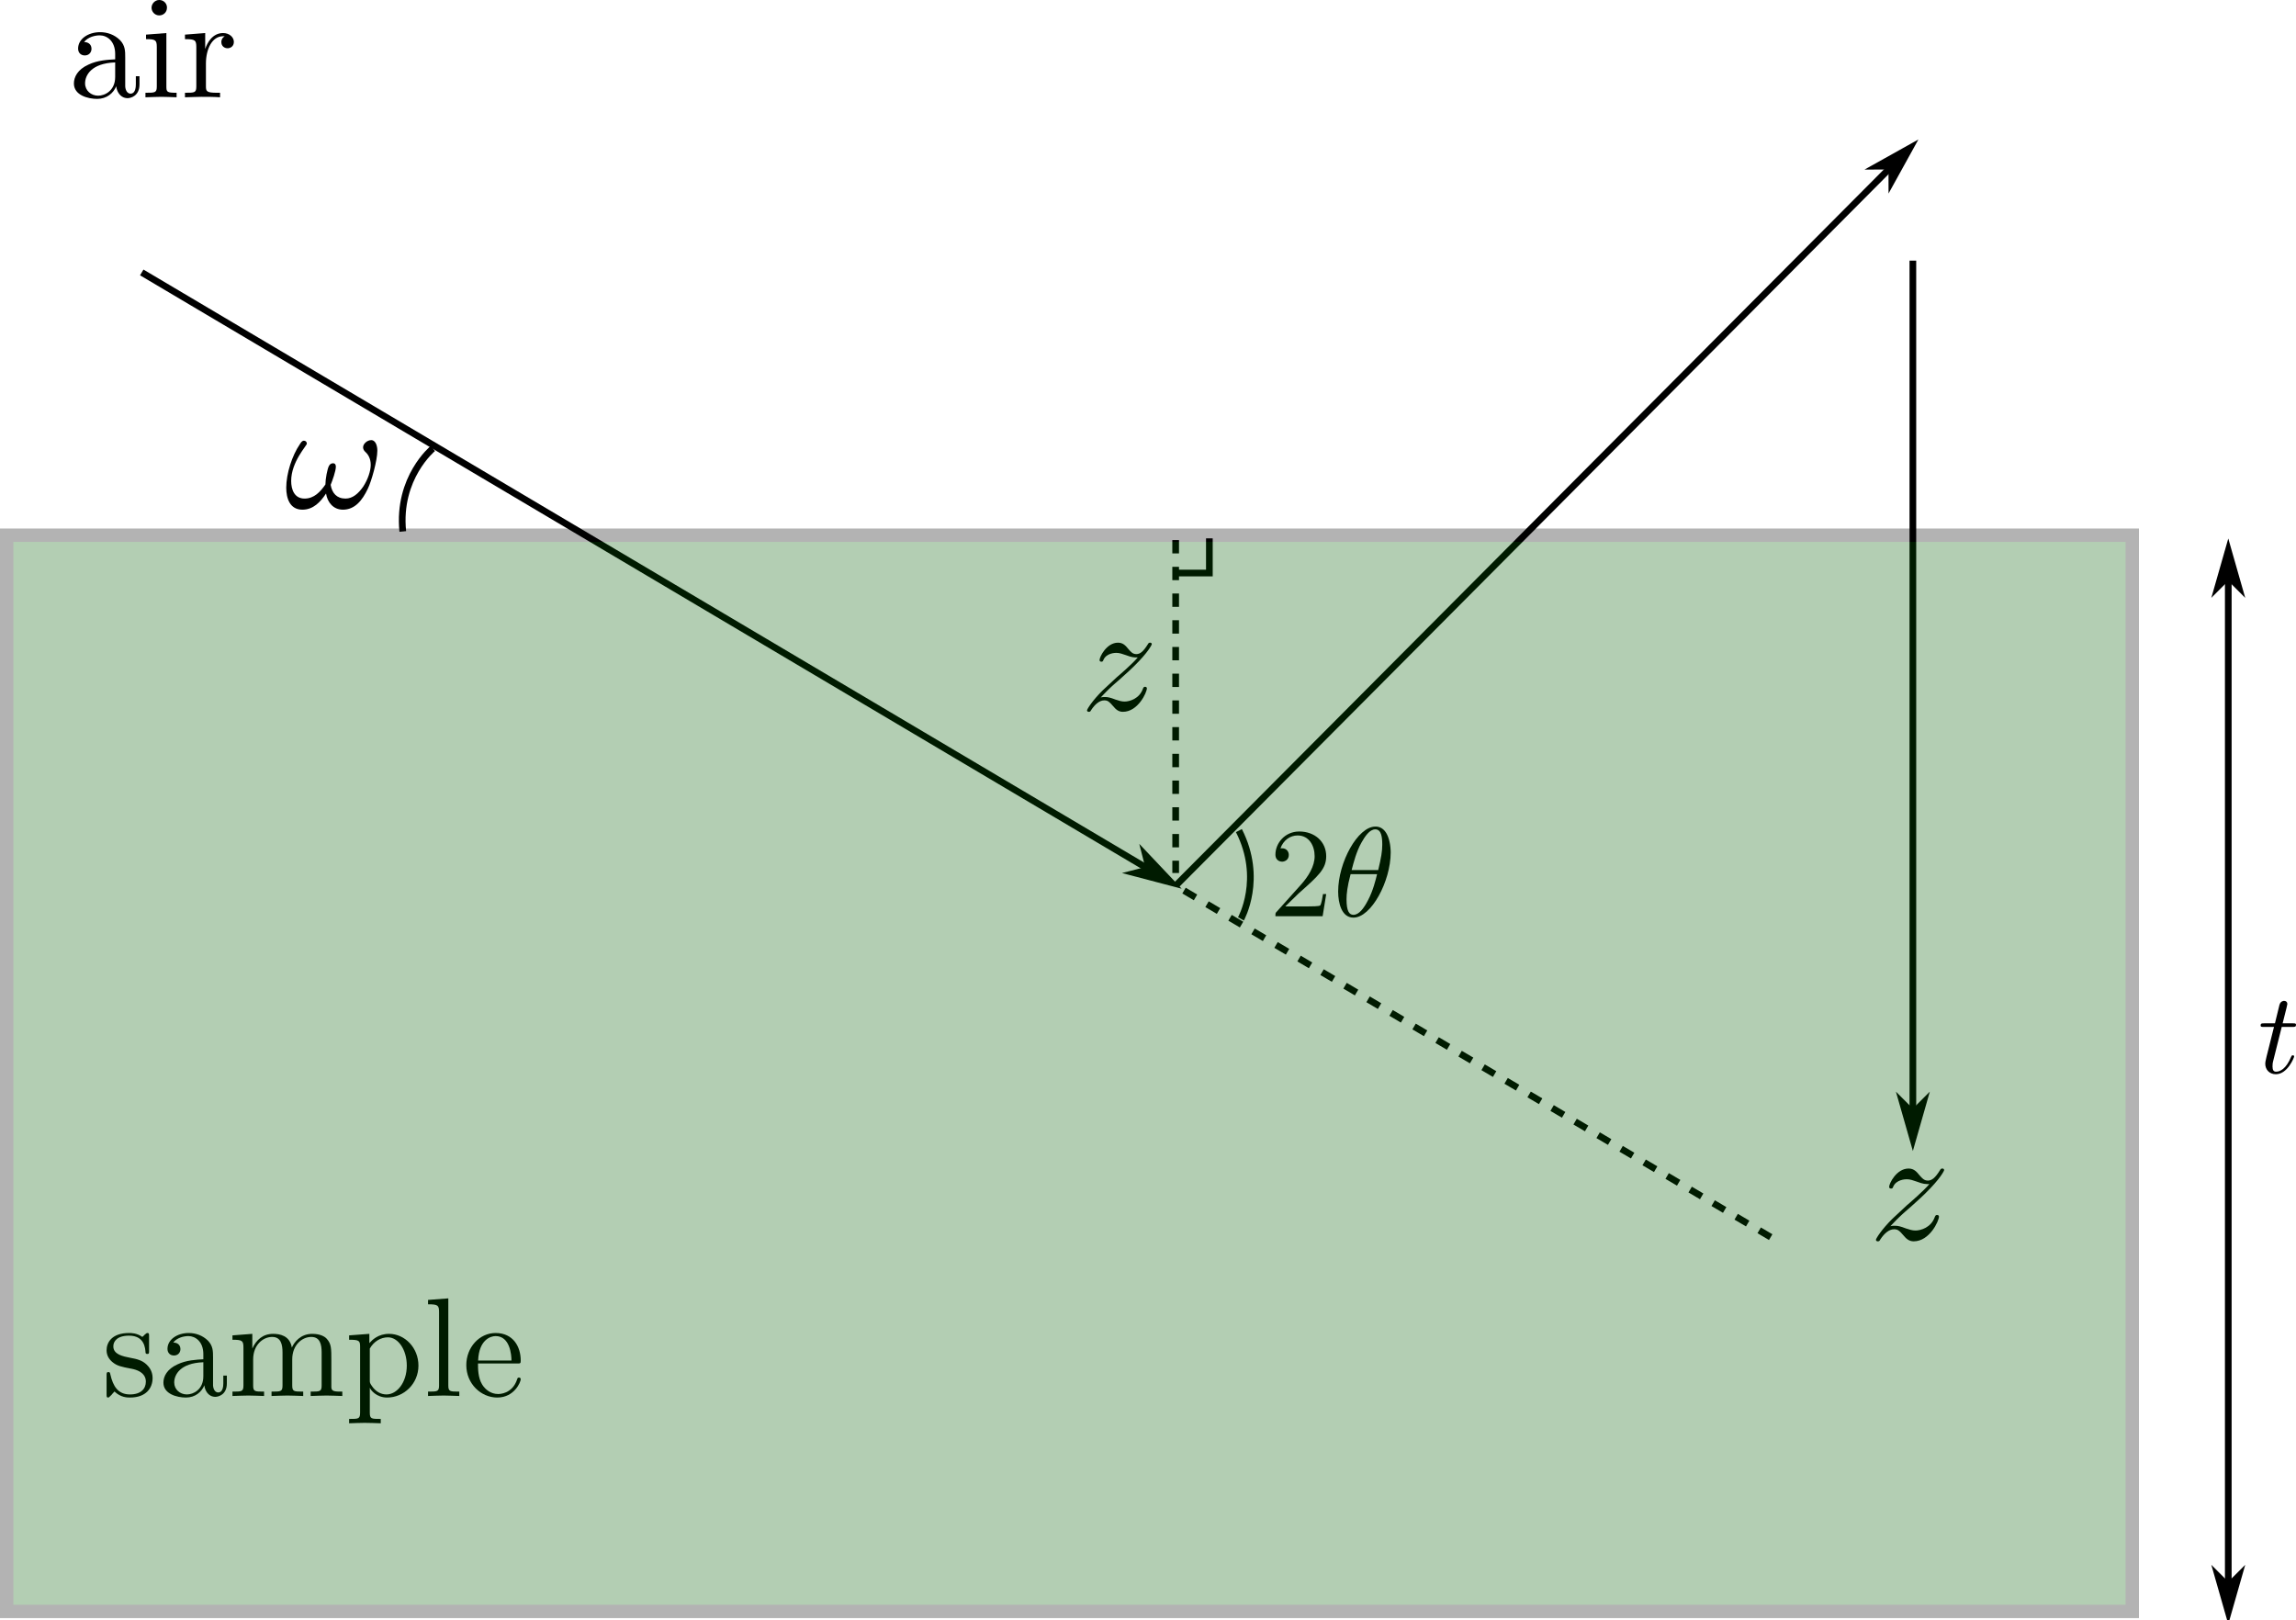
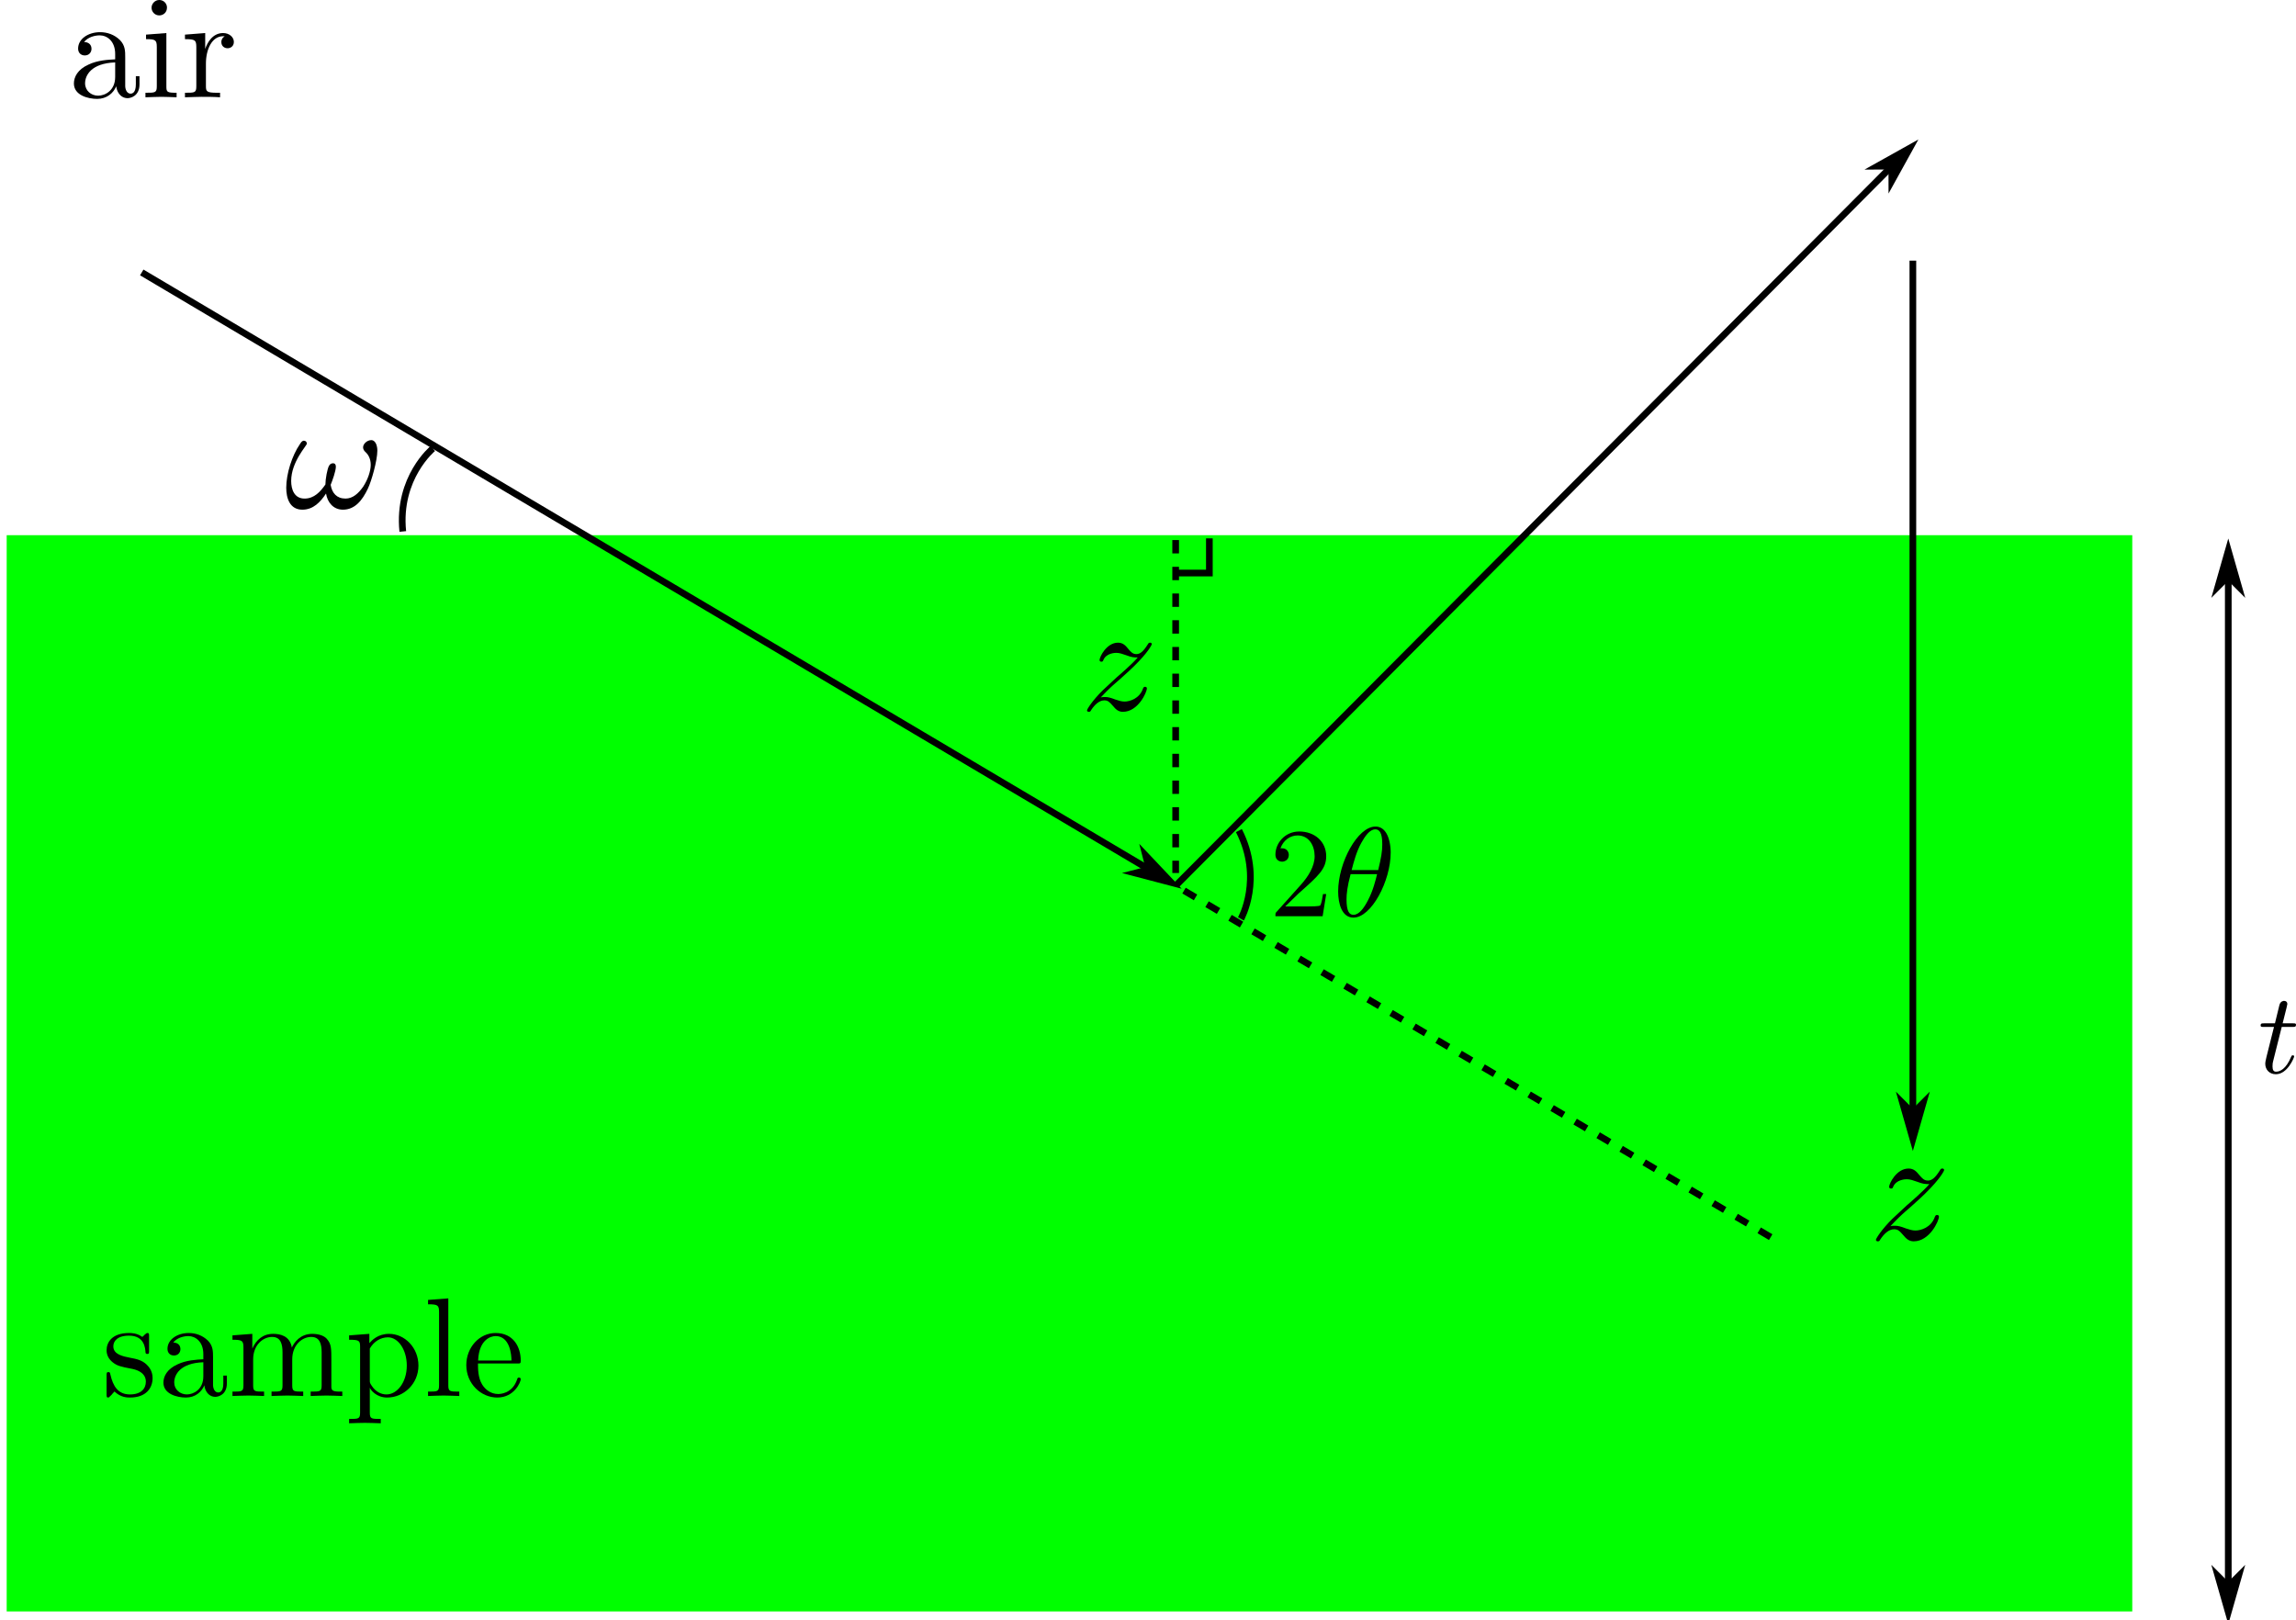
<svg xmlns="http://www.w3.org/2000/svg" xmlns:ns1="http://www.openswatchbook.org/uri/2009/osb" width="343.709" height="242.426" id="svg2" version="1.1">
  <defs id="defs4">
    <marker style="overflow:visible" id="Arrow1Mstart" refX="0" refY="0" orient="auto">
      <path transform="matrix(0.4,0,0,0.4,4,0)" style="fill-rule:evenodd;stroke:#000000;stroke-width:1pt" d="M 0,0 5,-5 -12.5,0 5,5 0,0 z" id="path3767" />
    </marker>
    <marker style="overflow:visible" id="Arrow1Lstart" refX="0" refY="0" orient="auto">
      <path transform="matrix(0.8,0,0,0.8,10,0)" style="fill-rule:evenodd;stroke:#000000;stroke-width:1pt" d="M 0,0 5,-5 -12.5,0 5,5 0,0 z" id="path3761" />
    </marker>
    <linearGradient ns1:paint="solid" id="linearGradient8527">
      <stop id="stop8529" offset="0" style="stop-color:#000000;stop-opacity:1;" />
    </linearGradient>
    <marker style="overflow:visible" id="Arrow1Lend" refX="0" refY="0" orient="auto">
      <path transform="matrix(-0.8,0,0,-0.8,-10,0)" style="fill-rule:evenodd;stroke:#000000;stroke-width:1pt" d="M 0,0 5,-5 -12.5,0 5,5 0,0 z" id="path3764" />
    </marker>
    <marker style="overflow:visible" id="Arrow1Mend" refX="0" refY="0" orient="auto">
      <path transform="matrix(-0.4,0,0,-0.4,-4,0)" style="fill-rule:evenodd;stroke:#000000;stroke-width:1pt" d="M 0,0 5,-5 -12.5,0 5,5 0,0 z" id="path3770" />
    </marker>
    <marker style="overflow:visible" id="Arrow1Mend-9" refX="0" refY="0" orient="auto">
      <path transform="matrix(-0.4,0,0,-0.4,-4,0)" style="fill-rule:evenodd;stroke:#000000;stroke-width:1pt" d="M 0,0 5,-5 -12.5,0 5,5 0,0 z" id="path3770-3" />
    </marker>
    <marker style="overflow:visible" id="Arrow1Mend-1" refX="0" refY="0" orient="auto">
      <path transform="matrix(-0.4,0,0,-0.4,-4,0)" style="fill-rule:evenodd;stroke:#000000;stroke-width:1pt" d="M 0,0 5,-5 -12.5,0 5,5 0,0 z" id="path3770-5" />
    </marker>
  </defs>
  <g transform="translate(-160.9676,-526.7686)" id="layer1">
+     <rect y="606.888" x="161.968" height="161.119" width="318.198" id="rect7081" style="opacity:1;fill:#00ff00;fill-opacity:1;stroke:none;stroke-width:2;stroke-miterlimit:4;stroke-opacity:1;stroke-dasharray:none;stroke-dashoffset:0" />
    <path id="path2987" d="m 447.322,565.788 c 0,129.504 0,131.32 0,131.32" style="fill:none;stroke:#000000;stroke-width:1px;stroke-linecap:butt;stroke-linejoin:miter;stroke-opacity:1;marker-mid:none;marker-end:url(#Arrow1Mend-1)" />
    <g id="g4768" transform="matrix(0.4543928,0,0,0.4543928,305.266,549.8965)">
      <g word-spacing="normal" letter-spacing="normal" font-size-adjust="none" font-stretch="normal" font-weight="normal" font-variant="normal" font-style="normal" stroke-miterlimit="10.433" xml:space="preserve" transform="matrix(1.062992,0,0,-1.062992,-186.0236,789.2717)" id="content" style="font-style:normal;font-variant:normal;font-weight:normal;font-stretch:normal;letter-spacing:normal;word-spacing:normal;text-anchor:start;fill:none;stroke:#000000;stroke-width:2.201;stroke-linecap:butt;stroke-linejoin:miter;stroke-miterlimit:10.433;stroke-opacity:1;stroke-dasharray:none;stroke-dashoffset:0">
        <path id="path4771" d="m 462.14,410.34 0.25,0.27 0.24,0.25 0.24,0.25 0.23,0.24 0.22,0.23 0.22,0.22 0.21,0.22 0.2,0.21 0.2,0.2 0.2,0.19 0.19,0.19 0.19,0.19 0.18,0.17 0.19,0.18 0.35,0.33 0.34,0.32 0.33,0.3 0.33,0.29 0.32,0.29 0.65,0.56 0.33,0.29 0.33,0.28 c 0,0.05 3.08,2.69 4.88,4.49 4.73,4.64 5.83,7.03 5.83,7.21 0,0.5 -0.46,0.5 -0.55,0.5 -0.35,0 -0.5,-0.09 -0.75,-0.54 -1.49,-2.39 -2.53,-3.19 -3.74,-3.19 -1.2,0 -1.79,0.75 -2.54,1.59 -0.94,1.16 -1.78,2.14 -3.44,2.14 -3.73,0 -6.02,-4.62 -6.02,-5.67 0,-0.25 0.14,-0.54 0.6,-0.54 0.45,0 0.54,0.25 0.64,0.54 0.95,2.3 3.84,2.35 4.23,2.35 1.05,0 2,-0.36 3.14,-0.75 2,-0.75 2.55,-0.75 3.85,-0.75 -1.8,-2.14 -5.99,-5.74 -6.92,-6.53 l -4.49,-4.18 c -3.39,-3.34 -5.14,-6.18 -5.14,-6.53 0,-0.5 0.5,-0.5 0.59,-0.5 0.41,0 0.5,0.1 0.8,0.64 1.16,1.75 2.64,3.1 4.24,3.1 1.15,0 1.65,-0.46 2.89,-1.89 0.86,-1.05 1.75,-1.85 3.18,-1.85 4.94,0 7.83,6.33 7.83,7.67 0,0.25 -0.2,0.5 -0.59,0.5 -0.46,0 -0.55,-0.29 -0.71,-0.65 -1.14,-3.24 -4.32,-4.17 -5.98,-4.17 -0.98,0 -1.89,0.29 -2.94,0.64 -1.68,0.64 -2.43,0.84 -3.48,0.84 -0.1,0 -0.89,0 -1.35,-0.14 z" style="fill:#000000;stroke-width:0" />
      </g>
    </g>
    <path style="fill:none;stroke:#000000;stroke-width:1px;stroke-linecap:butt;stroke-linejoin:miter;stroke-opacity:1;marker-mid:none;marker-end:url(#Arrow1Mend)" d="m 182.187,567.552 c 153.982,91.256 153.982,91.256 153.982,91.256" id="path5159" />
    <path style="fill:none;stroke:#000000;stroke-width:1px;stroke-linecap:butt;stroke-linejoin:miter;stroke-opacity:1;marker-mid:none;marker-end:url(#Arrow1Mend)" d="M 337.043,659.286 C 446.761,549.045 446.761,549.045 446.761,549.045" id="path5159-0" />
    <g transform="matrix(0.4340782,0,0,0.4340782,74.10746,447.639)" id="g6123">
      <g style="font-style:normal;font-variant:normal;font-weight:normal;font-stretch:normal;letter-spacing:normal;word-spacing:normal;text-anchor:start;fill:none;stroke:#000000;stroke-width:2.304;stroke-linecap:butt;stroke-linejoin:miter;stroke-miterlimit:10.433;stroke-opacity:1;stroke-dasharray:none;stroke-dashoffset:0" id="g6125" transform="matrix(1.062992,0,0,-1.062992,-186.0236,789.2717)" xml:space="preserve" stroke-miterlimit="10.433" font-style="normal" font-variant="normal" font-weight="normal" font-stretch="normal" font-size-adjust="none" letter-spacing="normal" word-spacing="normal">
        <path style="fill:#000000;stroke-width:0" d="m 485.66,424.73 0,0.21 -0.01,0.2 -0.01,0.2 -0.02,0.19 -0.02,0.18 -0.03,0.18 -0.03,0.17 -0.04,0.16 -0.04,0.16 -0.04,0.16 -0.05,0.14 -0.05,0.14 -0.05,0.13 -0.06,0.13 -0.07,0.12 -0.06,0.12 -0.07,0.1 -0.07,0.1 -0.08,0.1 -0.08,0.09 -0.08,0.08 -0.08,0.07 -0.08,0.07 -0.09,0.06 -0.09,0.05 -0.09,0.05 -0.1,0.04 -0.09,0.03 -0.1,0.02 -0.1,0.02 -0.1,0.01 -0.1,0 c -1.3,0 -2.64,-1.18 -2.64,-2.34 0,-0.48 0.23,-1.03 0.73,-1.48 0.86,-0.75 1.75,-2.1 1.75,-4.19 0,-2 -0.95,-4.83 -2.48,-7.13 -1.5,-2.14 -3.35,-3.82 -5.69,-3.82 -2.85,0 -4.39,1.78 -4.83,4.46 0.55,1.3 1.69,4.49 1.69,5.9 0,0.59 -0.25,1.09 -0.89,1.09 -0.41,0 -0.96,-0.11 -1.35,-0.84 -0.54,-1 -1.15,-4.24 -1.15,-6.04 -1.64,-2.34 -3.63,-4.57 -6.77,-4.57 -3.3,0 -4.34,2.93 -4.34,5.71 0,6.24 5.09,11.47 5.09,12.11 0,0.55 -0.41,0.96 -0.95,0.96 -0.66,0 -1,-0.66 -1.3,-1.11 -2.55,-3.69 -4.44,-9.61 -4.44,-14.14 0,-3.44 1.16,-7.13 5.24,-7.13 3.53,0 5.87,2.49 7.67,5.24 0.45,-2.89 2.39,-5.24 5.48,-5.24 3.89,0 6.29,3.03 8.07,6.78 1.2,2.44 3.09,9.21 3.09,12.3 z" id="path6127" />
      </g>
    </g>
    <g transform="matrix(0.3595021,0,0,0.3595021,243.7503,535.4138)" id="g6169">
      <g style="font-style:normal;font-variant:normal;font-weight:normal;font-stretch:normal;letter-spacing:normal;word-spacing:normal;text-anchor:start;fill:none;stroke:#000000;stroke-width:2.782;stroke-linecap:butt;stroke-linejoin:miter;stroke-miterlimit:10.433;stroke-opacity:1;stroke-dasharray:none;stroke-dashoffset:0" word-spacing="normal" letter-spacing="normal" font-size-adjust="none" font-stretch="normal" font-weight="normal" font-variant="normal" font-style="normal" stroke-miterlimit="10.433" xml:space="preserve" transform="matrix(1.062992,0,0,-1.062992,-186.0236,789.2717)" id="g6171">
        <path style="fill:#000000;stroke-width:0" id="path6173" d="m 461.85,410.04 5.28,5.13 c 7.76,6.87 10.76,9.56 10.76,14.54 0,5.69 -4.48,9.68 -10.56,9.68 -5.64,0 -9.33,-4.6 -9.33,-9.03 0,-2.79 2.5,-2.79 2.64,-2.79 0.86,0 2.6,0.6 2.6,2.64 0,1.3 -0.89,2.6 -2.64,2.6 -0.39,0 -0.5,0 -0.64,-0.05 1.14,3.24 3.83,5.08 6.72,5.08 4.53,0 6.68,-4.05 6.68,-8.13 0,-3.98 -2.5,-7.92 -5.23,-11.01 l -9.56,-10.66 C 458,407.5 458,407.4 458,406.2 h 18.49 l 1.4,8.67 h -1.25 c -0.25,-1.5 -0.59,-3.69 -1.09,-4.44 -0.36,-0.39 -3.64,-0.39 -4.73,-0.39 z" />
        <path style="fill:#000000;stroke-width:0" id="path6175" d="m 503.15,431.11 0,0.31 -0.01,0.34 -0.02,0.36 -0.02,0.37 -0.03,0.39 -0.04,0.39 -0.05,0.41 -0.05,0.41 -0.07,0.42 -0.08,0.43 -0.09,0.42 -0.1,0.43 -0.11,0.42 -0.13,0.42 -0.14,0.41 -0.15,0.41 -0.17,0.4 -0.18,0.38 -0.2,0.37 -0.22,0.36 -0.24,0.34 -0.25,0.32 -0.27,0.3 -0.29,0.27 -0.31,0.25 -0.16,0.12 -0.17,0.1 -0.17,0.1 -0.18,0.1 -0.18,0.08 -0.19,0.08 -0.2,0.07 -0.2,0.06 -0.2,0.05 -0.21,0.05 -0.22,0.03 -0.22,0.02 -0.23,0.02 -0.24,0 -0.04,-1.09 c 2.43,0 2.73,-3.19 2.73,-6.03 0,-2.44 -0.39,-4.99 -1.59,-9.92 h -10.41 c 0.85,3.2 1.85,7.18 3.83,10.72 1.36,2.43 3.19,5.23 5.44,5.23 l 0.04,1.09 c -6.92,0 -14.59,-14.04 -14.59,-25.45 0,-4.69 1.44,-10.22 5.98,-10.22 v 1.1 c -1.65,0 -2.7,1.45 -2.7,6.07 0,2.1 0.3,4.99 1.6,9.86 h 10.37 c -0.55,-2.28 -1.59,-6.51 -3.5,-10.11 -1.73,-3.39 -3.62,-5.82 -5.77,-5.82 v -1.1 c 7.02,0 14.6,14.3 14.6,25.46 z" />
      </g>
    </g>
    <g transform="matrix(0.4316113,0,0,0.4316113,194.0103,478.7844)" id="g6225">
      <g style="font-style:normal;font-variant:normal;font-weight:normal;font-stretch:normal;letter-spacing:normal;word-spacing:normal;text-anchor:start;fill:none;stroke:#000000;stroke-width:2.317;stroke-linecap:butt;stroke-linejoin:miter;stroke-miterlimit:10.433;stroke-opacity:1;stroke-dasharray:none;stroke-dashoffset:0" id="g6227" transform="matrix(1.062992,0,0,-1.062992,-186.0236,789.2717)" xml:space="preserve" stroke-miterlimit="10.433" font-style="normal" font-variant="normal" font-weight="normal" font-stretch="normal" font-size-adjust="none" letter-spacing="normal" word-spacing="normal">
        <path style="fill:#000000;stroke-width:0" d="m 462.14,410.34 0.25,0.27 0.24,0.25 0.24,0.25 0.23,0.24 0.22,0.23 0.22,0.22 0.21,0.22 0.2,0.21 0.2,0.2 0.2,0.19 0.19,0.19 0.19,0.19 0.18,0.17 0.19,0.18 0.35,0.33 0.34,0.32 0.33,0.3 0.33,0.29 0.32,0.29 0.65,0.56 0.33,0.29 0.33,0.28 c 0,0.05 3.08,2.69 4.88,4.49 4.73,4.64 5.83,7.03 5.83,7.21 0,0.5 -0.46,0.5 -0.55,0.5 -0.35,0 -0.5,-0.09 -0.75,-0.54 -1.49,-2.39 -2.53,-3.19 -3.74,-3.19 -1.2,0 -1.79,0.75 -2.54,1.59 -0.94,1.16 -1.78,2.14 -3.44,2.14 -3.73,0 -6.02,-4.62 -6.02,-5.67 0,-0.25 0.14,-0.54 0.6,-0.54 0.45,0 0.54,0.25 0.64,0.54 0.95,2.3 3.84,2.35 4.23,2.35 1.05,0 2,-0.36 3.14,-0.75 2,-0.75 2.55,-0.75 3.85,-0.75 -1.8,-2.14 -5.99,-5.74 -6.92,-6.53 l -4.49,-4.18 c -3.39,-3.34 -5.14,-6.18 -5.14,-6.53 0,-0.5 0.5,-0.5 0.59,-0.5 0.41,0 0.5,0.1 0.8,0.64 1.16,1.75 2.64,3.1 4.24,3.1 1.15,0 1.65,-0.46 2.89,-1.89 0.86,-1.05 1.75,-1.85 3.18,-1.85 4.94,0 7.83,6.33 7.83,7.67 0,0.25 -0.2,0.5 -0.59,0.5 -0.46,0 -0.55,-0.29 -0.71,-0.65 -1.14,-3.24 -4.32,-4.17 -5.98,-4.17 -0.98,0 -1.89,0.29 -2.94,0.64 -1.68,0.64 -2.43,0.84 -3.48,0.84 -0.1,0 -0.89,0 -1.35,-0.14 z" id="path6229" />
      </g>
    </g>
    <path style="fill:none;stroke:#000000;stroke-width:1;stroke-linecap:butt;stroke-linejoin:miter;stroke-miterlimit:4;stroke-opacity:1;stroke-dasharray:2, 2;stroke-dashoffset:0;marker-mid:none;marker-end:none" d="m 338.215,660.096 c 88.456,52.251 88.456,52.251 88.456,52.251" id="path5159-9" />
    <path id="path6663" d="m 346.429,651.112 c 3.683,7.208 0.307,13.214 0.307,13.214" style="fill:none;stroke:#000000;stroke-width:1px;stroke-linecap:butt;stroke-linejoin:miter;stroke-opacity:1" />
    <path id="path6663-4" d="m 221.264,606.332 c -0.819,-8.052 4.504,-12.427 4.504,-12.427" style="fill:none;stroke:#000000;stroke-width:1px;stroke-linecap:butt;stroke-linejoin:miter;stroke-opacity:1" />
    <path style="fill:none;stroke:#000000;stroke-width:1;stroke-linecap:butt;stroke-linejoin:miter;stroke-miterlimit:4;stroke-opacity:1;stroke-dasharray:2, 2;stroke-dashoffset:0;marker-mid:none;marker-end:none" d="m 336.963,607.619 c 0.002,49.844 0.002,49.844 0.002,49.844" id="path5159-9-2" />
    <path id="path6701" d="m 342.009,607.362 c 0,5.188 0,5.188 0,5.188 l -4.866,0" style="fill:none;stroke:#000000;stroke-width:1px;stroke-linecap:butt;stroke-linejoin:miter;stroke-opacity:1" />
    <g transform="matrix(0.4110939,0,0,0.4110939,48.53269,394.3739)" id="g6926">
      <g style="font-style:normal;font-variant:normal;font-weight:normal;font-stretch:normal;letter-spacing:normal;word-spacing:normal;text-anchor:start;fill:none;stroke:#000000;stroke-width:2.433;stroke-linecap:butt;stroke-linejoin:miter;stroke-miterlimit:10.433;stroke-opacity:1;stroke-dasharray:none;stroke-dashoffset:0" word-spacing="normal" letter-spacing="normal" font-size-adjust="none" font-stretch="normal" font-weight="normal" font-variant="normal" font-style="normal" stroke-miterlimit="10.433" xml:space="preserve" transform="matrix(1.062992,0,0,-1.062992,-186.0236,789.2717)" id="g6928">
        <path style="fill:#000000;stroke-width:0" id="path6930" d="m 472.11,409.98 0.03,-0.19 0.02,-0.18 0.04,-0.19 0.04,-0.18 0.05,-0.19 0.06,-0.18 0.06,-0.18 0.07,-0.18 0.07,-0.18 0.08,-0.17 0.09,-0.18 0.1,-0.16 0.1,-0.16 0.1,-0.16 0.12,-0.16 0.12,-0.14 0.12,-0.14 0.13,-0.14 0.14,-0.13 0.15,-0.12 0.15,-0.12 0.15,-0.1 0.17,-0.1 0.17,-0.09 0.17,-0.08 0.18,-0.07 0.19,-0.06 0.19,-0.05 0.2,-0.04 0.21,-0.03 0.21,-0.02 0.21,-0.01 c 1.04,0 4.08,0.71 4.08,4.74 v 2.78 h -1.25 v -2.78 c 0,-2.89 -1.23,-3.19 -1.79,-3.19 -1.65,0 -1.85,2.23 -1.85,2.48 v 9.97 c 0,2.1 0,4.03 -1.78,5.88 -1.95,1.93 -4.44,2.73 -6.83,2.73 -4.09,0 -7.53,-2.33 -7.53,-5.62 0,-1.49 1,-2.35 2.3,-2.35 1.39,0 2.29,1 2.29,2.3 0,0.59 -0.25,2.23 -2.54,2.3 1.34,1.73 3.78,2.28 5.37,2.28 2.46,0 5.28,-1.94 5.28,-6.38 v -1.84 -1.05 -4.98 c 0,-4.74 -3.57,-6.42 -5.82,-6.42 -2.44,0 -4.49,1.75 -4.49,4.23 0,2.73 2.1,6.88 10.31,7.17 h 0 v 1.05 c -2.53,-0.14 -6.01,-0.3 -9.15,-1.8 -3.74,-1.69 -4.99,-4.28 -4.99,-6.47 0,-4.03 4.83,-5.28 7.97,-5.28 3.3,0 5.58,1.99 6.53,4.33 z" />
        <path style="fill:#000000;stroke-width:0" id="path6932" d="m 489.29,428.21 -6.97,-0.54 v -1.55 c 3.23,0 3.69,-0.3 3.69,-2.73 v -13.41 c 0,-2.23 -0.55,-2.23 -3.89,-2.23 v -1.55 c 1.59,0.05 4.28,0.16 5.48,0.16 1.75,0 3.49,-0.11 5.19,-0.16 v 1.55 c -3.3,0 -3.5,0.25 -3.5,2.18 z" />
        <path style="fill:#000000;stroke-width:0" id="path6934" d="m 489.49,436.89 0,0.14 -0.01,0.15 -0.02,0.14 -0.02,0.14 -0.04,0.13 -0.03,0.13 -0.05,0.13 -0.05,0.12 -0.05,0.12 -0.06,0.12 -0.07,0.11 -0.07,0.1 -0.07,0.1 -0.08,0.1 -0.09,0.1 -0.09,0.08 -0.09,0.09 -0.1,0.08 -0.1,0.07 -0.1,0.07 -0.11,0.07 -0.11,0.06 -0.11,0.05 -0.12,0.05 -0.12,0.04 -0.12,0.04 -0.12,0.03 -0.13,0.03 -0.12,0.02 -0.13,0.01 -0.13,0.01 -0.13,0.01 c -1.55,0 -2.64,-1.35 -2.64,-2.64 0,-1.35 1.09,-2.64 2.64,-2.64 1.39,0 2.64,1.04 2.64,2.64 z" />
        <path style="fill:#000000;stroke-width:0" id="path6936" d="m 502.59,422.75 v 5.46 l -6.93,-0.54 v -1.55 c 3.49,0 3.89,-0.34 3.89,-2.78 v -13.36 c 0,-2.23 -0.54,-2.23 -3.89,-2.23 v -1.55 c 1.96,0.05 4.29,0.16 5.69,0.16 1.99,0 4.33,0 6.33,-0.16 v 1.55 h -1.05 c -3.68,0 -3.79,0.54 -3.79,2.34 v 7.67 c 0,4.92 2.09,9.36 5.89,9.36 0.34,0 0.43,0 0.54,-0.05 -0.15,-0.04 -1.15,-0.64 -1.15,-1.93 0,-1.41 1.04,-2.14 2.15,-2.14 0.89,0 2.14,0.59 2.14,2.18 0,1.6 -1.54,3.03 -3.68,3.03 -3.64,0 -5.44,-3.32 -6.14,-5.46 z" />
      </g>
    </g>
    <g transform="matrix(0.3975656,0,0,0.3975656,57.67985,593.6298)" id="g7018">
      <g style="font-style:normal;font-variant:normal;font-weight:normal;font-stretch:normal;letter-spacing:normal;word-spacing:normal;text-anchor:start;fill:none;stroke:#000000;stroke-width:2.515;stroke-linecap:butt;stroke-linejoin:miter;stroke-miterlimit:10.433;stroke-opacity:1;stroke-dasharray:none;stroke-dashoffset:0" id="g7020" transform="matrix(1.062992,0,0,-1.062992,-186.0236,789.2717)" xml:space="preserve" stroke-miterlimit="10.433" font-style="normal" font-variant="normal" font-weight="normal" font-stretch="normal" font-size-adjust="none" letter-spacing="normal" word-spacing="normal">
        <path style="fill:#000000;stroke-width:0" d="m 465.88,415.87 0.11,-0.02 0.13,-0.02 0.14,-0.03 0.16,-0.04 0.16,-0.04 0.18,-0.04 0.19,-0.05 0.2,-0.06 0.21,-0.06 0.21,-0.07 0.21,-0.08 0.22,-0.08 0.22,-0.1 0.22,-0.1 0.22,-0.11 0.22,-0.12 0.22,-0.14 0.21,-0.14 0.2,-0.15 0.2,-0.16 0.19,-0.18 0.18,-0.19 0.17,-0.2 0.16,-0.21 0.14,-0.22 0.07,-0.12 0.06,-0.12 0.06,-0.13 0.05,-0.12 0.05,-0.14 0.05,-0.13 0.04,-0.14 0.03,-0.14 0.03,-0.15 0.03,-0.15 0.02,-0.16 0.01,-0.15 0.01,-0.17 0.01,-0.16 c 0,-2.53 -1.75,-4.53 -5.63,-4.53 -4.19,0 -5.98,2.84 -6.94,7.07 -0.14,0.64 -0.18,0.85 -0.68,0.85 -0.66,0 -0.66,-0.35 -0.66,-1.25 v -6.58 c 0,-0.84 0,-1.19 0.55,-1.19 0.25,0 0.29,0.05 1.25,1 0.09,0.1 0.09,0.19 1,1.14 2.18,-2.09 4.43,-2.14 5.48,-2.14 5.72,0 8.02,3.35 8.02,6.92 0,2.64 -1.5,4.14 -2.1,4.74 -1.64,1.59 -3.59,2 -5.68,2.39 -2.79,0.55 -6.13,1.2 -6.13,4.09 0,1.74 1.3,3.78 5.58,3.78 5.48,0 5.73,-4.48 5.83,-6.03 0.06,-0.45 0.5,-0.45 0.61,-0.45 0.64,0 0.64,0.25 0.64,1.2 v 5.03 c 0,0.85 0,1.19 -0.55,1.19 -0.25,0 -0.34,0 -1,-0.59 -0.14,-0.21 -0.64,-0.64 -0.84,-0.8 -1.89,1.39 -3.94,1.39 -4.69,1.39 -6.08,0 -7.97,-3.33 -7.97,-6.12 0,-1.74 0.8,-3.14 2.14,-4.24 1.59,-1.29 3,-1.59 6.58,-2.28 z" id="path7022" />
        <path style="fill:#000000;stroke-width:0" d="m 491.79,409.98 0.03,-0.19 0.02,-0.18 0.04,-0.19 0.04,-0.18 0.05,-0.19 0.06,-0.18 0.06,-0.18 0.07,-0.18 0.07,-0.18 0.08,-0.17 0.09,-0.18 0.1,-0.16 0.1,-0.16 0.1,-0.16 0.12,-0.16 0.12,-0.14 0.12,-0.14 0.13,-0.14 0.14,-0.13 0.15,-0.12 0.15,-0.12 0.15,-0.1 0.17,-0.1 0.17,-0.09 0.17,-0.08 0.18,-0.07 0.19,-0.06 0.19,-0.05 0.2,-0.04 0.21,-0.03 0.21,-0.02 0.21,-0.01 c 1.03,0 4.08,0.71 4.08,4.74 v 2.78 h -1.25 v -2.78 c 0,-2.89 -1.23,-3.19 -1.8,-3.19 -1.64,0 -1.84,2.23 -1.84,2.48 v 9.97 c 0,2.1 0,4.03 -1.78,5.88 -1.95,1.93 -4.44,2.73 -6.83,2.73 -4.09,0 -7.53,-2.33 -7.53,-5.62 0,-1.49 1,-2.35 2.3,-2.35 1.39,0 2.29,1 2.29,2.3 0,0.59 -0.25,2.23 -2.54,2.3 1.34,1.73 3.78,2.28 5.37,2.28 2.46,0 5.28,-1.94 5.28,-6.38 v -1.84 -1.05 -4.98 c 0,-4.74 -3.57,-6.42 -5.82,-6.42 -2.44,0 -4.49,1.75 -4.49,4.23 0,2.73 2.09,6.88 10.31,7.17 h 0 v 1.05 c -2.53,-0.14 -6.01,-0.3 -9.15,-1.8 -3.74,-1.69 -4.99,-4.28 -4.99,-6.47 0,-4.03 4.83,-5.28 7.97,-5.28 3.3,0 5.58,1.99 6.53,4.33 z" id="path7024" />
        <path style="fill:#000000;stroke-width:0" d="m 505.64,423.34 v -13.36 c 0,-2.23 -0.55,-2.23 -3.89,-2.23 v -1.55 c 1.75,0.05 4.28,0.16 5.63,0.16 1.29,0 3.89,-0.11 5.57,-0.16 v 1.55 c -3.33,0 -3.87,0 -3.87,2.23 v 9.17 c 0,5.19 3.53,7.97 6.72,7.97 3.14,0 3.68,-2.69 3.68,-5.53 v -11.61 c 0,-2.23 -0.54,-2.23 -3.89,-2.23 v -1.55 c 1.75,0.05 4.3,0.16 5.64,0.16 1.3,0 3.88,-0.11 5.58,-0.16 v 1.55 c -3.34,0 -3.89,0 -3.89,2.23 v 9.17 c 0,5.19 3.55,7.97 6.74,7.97 3.14,0 3.68,-2.69 3.68,-5.53 v -11.61 c 0,-2.23 -0.54,-2.23 -3.89,-2.23 v -1.55 c 1.74,0.05 4.28,0.16 5.63,0.16 1.3,0 3.89,-0.11 5.58,-0.16 v 1.55 c -2.58,0 -3.83,0 -3.88,1.5 v 9.51 c 0,4.28 0,5.83 -1.55,7.61 -0.7,0.86 -2.34,1.84 -5.23,1.84 -4.19,0 -6.38,-2.98 -7.22,-4.87 -0.7,4.33 -4.39,4.87 -6.62,4.87 -3.64,0 -5.99,-2.14 -7.38,-5.21 v 5.21 l -7.03,-0.54 v -1.55 c 3.48,0 3.89,-0.34 3.89,-2.78 z" id="path7026" />
        <path style="fill:#000000;stroke-width:0" d="m 550.24,424.93 v 3.28 l -7.17,-0.54 v -1.55 c 3.54,0 3.89,-0.3 3.89,-2.48 v -23.32 c 0,-2.25 -0.55,-2.25 -3.89,-2.25 v -1.54 c 1.7,0.06 4.28,0.15 5.58,0.15 1.34,0 3.88,-0.09 5.63,-0.15 v 1.54 c -3.34,0 -3.88,0 -3.88,2.25 v 8.36 0.46 l 0.7,0.65 c -0.7,1.05 -0.7,1.1 -0.7,2.08 h 0 V 423 c 1.43,2.53 3.88,3.98 6.42,3.98 3.64,0 6.68,-4.39 6.68,-10.02 0,-6.03 -3.5,-10.21 -7.18,-10.21 -1.99,0 -3.88,1 -5.22,3.04 l -0.7,-0.65 c 0.25,-0.8 2.34,-3.49 6.12,-3.49 5.94,0 11.11,4.88 11.11,11.31 0,6.33 -4.83,11.25 -10.41,11.25 -3.89,0 -5.98,-2.18 -6.98,-3.28 z" id="path7028" />
        <path style="fill:#000000;stroke-width:0" d="m 578.21,440.78 -7.18,-0.55 v -1.55 c 3.49,0 3.9,-0.34 3.9,-2.79 v -25.91 c 0,-2.23 -0.55,-2.23 -3.9,-2.23 v -1.55 c 1.65,0.05 4.29,0.16 5.54,0.16 1.25,0 3.68,-0.11 5.53,-0.16 v 1.55 c -3.35,0 -3.89,0 -3.89,2.23 z" id="path7030" />
        <path style="fill:#000000;stroke-width:0" d="m 588.72,417.71 0.05,1.05 c 0.3,7.42 4.48,8.66 6.19,8.66 5.12,0 5.62,-6.72 5.62,-8.66 h -11.81 l -0.05,-1.05 h 13.91 c 1.09,0 1.23,0 1.23,1.05 0,4.92 -2.68,9.75 -8.9,9.75 -5.78,0 -10.38,-5.12 -10.38,-11.36 0,-6.67 5.24,-11.5 10.97,-11.5 6.08,0 8.31,5.53 8.31,6.47 0,0.5 -0.39,0.61 -0.64,0.61 -0.45,0 -0.54,-0.3 -0.65,-0.7 -1.74,-5.13 -6.22,-5.13 -6.72,-5.13 -2.5,0 -4.49,1.49 -5.63,3.33 -1.5,2.39 -1.5,5.69 -1.5,7.48 z" id="path7032" />
      </g>
    </g>
-     <rect y="606.888" x="161.968" height="161.119" width="318.198" id="rect7081" style="opacity:0.299;fill:#005a00;fill-opacity:1;stroke:#000000;stroke-width:2;stroke-miterlimit:4;stroke-opacity:1;stroke-dasharray:none;stroke-dashoffset:0" />
    <path id="path8557" d="m 494.539,609.355 c 0,157.892 0,158.589 0,158.589" style="fill:none;stroke:#000000;stroke-width:1px;stroke-linecap:butt;stroke-linejoin:miter;stroke-opacity:1;marker-start:url(#Arrow1Mstart);marker-end:url(#Arrow1Mend-1)" />
    <g id="g9381" transform="translate(401.912,587.8151)">
      <g word-spacing="normal" letter-spacing="normal" font-size-adjust="none" font-stretch="normal" font-weight="normal" font-variant="normal" font-style="normal" stroke-miterlimit="10.433" xml:space="preserve" transform="matrix(0.3460559,0,0,-0.3460559,-60.55978,240.1486)" id="g9383" style="font-style:normal;font-variant:normal;font-weight:normal;font-stretch:normal;letter-spacing:normal;word-spacing:normal;text-anchor:start;fill:none;stroke:#000000;stroke-linecap:butt;stroke-linejoin:miter;stroke-miterlimit:10.433;stroke-opacity:1;stroke-dasharray:none;stroke-dashoffset:0">
        <path id="path9385" d="m 465.79,426.12 h 4.68 c 0.99,0 1.49,0 1.49,1 0,0.55 -0.5,0.55 -1.39,0.55 h -4.39 c 1.79,7.08 2.04,8.08 2.04,8.37 0,0.85 -0.59,1.35 -1.43,1.35 -0.16,0 -1.55,-0.05 -2,-1.8 l -1.94,-7.92 h -4.69 c -1,0 -1.5,0 -1.5,-0.94 0,-0.61 0.41,-0.61 1.41,-0.61 h 4.37 c -3.58,-14.14 -3.78,-14.98 -3.78,-15.89 0,-2.69 1.89,-4.58 4.58,-4.58 5.08,0 7.92,7.27 7.92,7.67 0,0.5 -0.39,0.5 -0.59,0.5 -0.46,0 -0.5,-0.15 -0.75,-0.7 -2.14,-5.17 -4.78,-6.37 -6.47,-6.37 -1.05,0 -1.55,0.65 -1.55,2.29 0,1.19 0.09,1.55 0.3,2.39 z" style="fill:#000000;stroke-width:0" />
      </g>
    </g>
  </g>
</svg>
